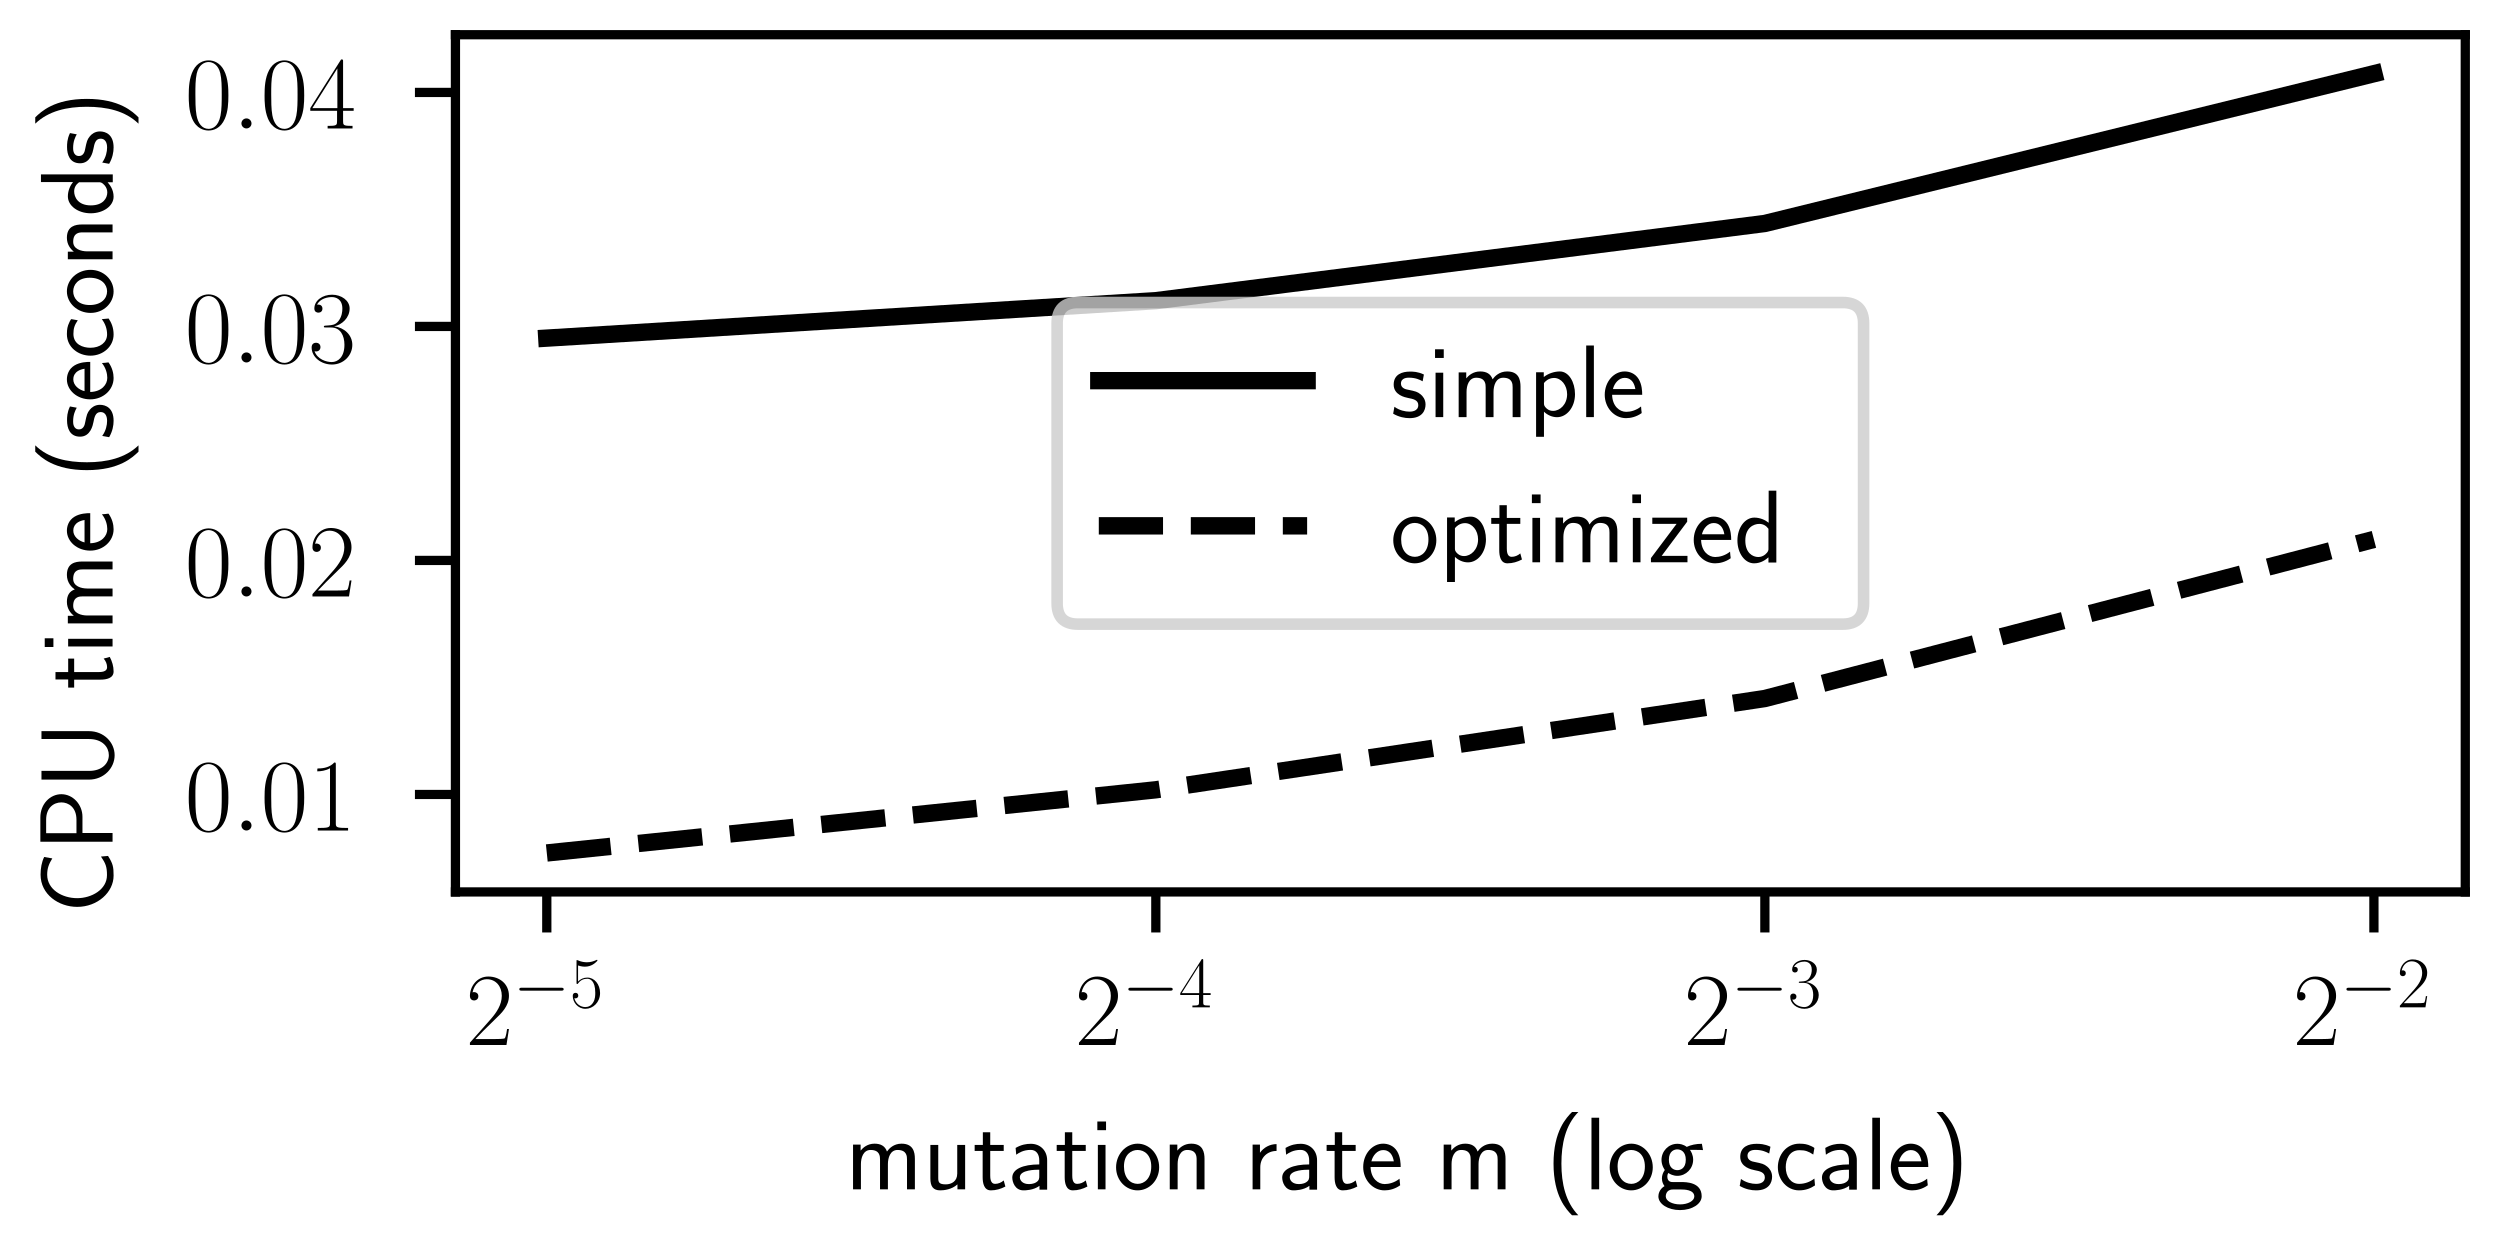
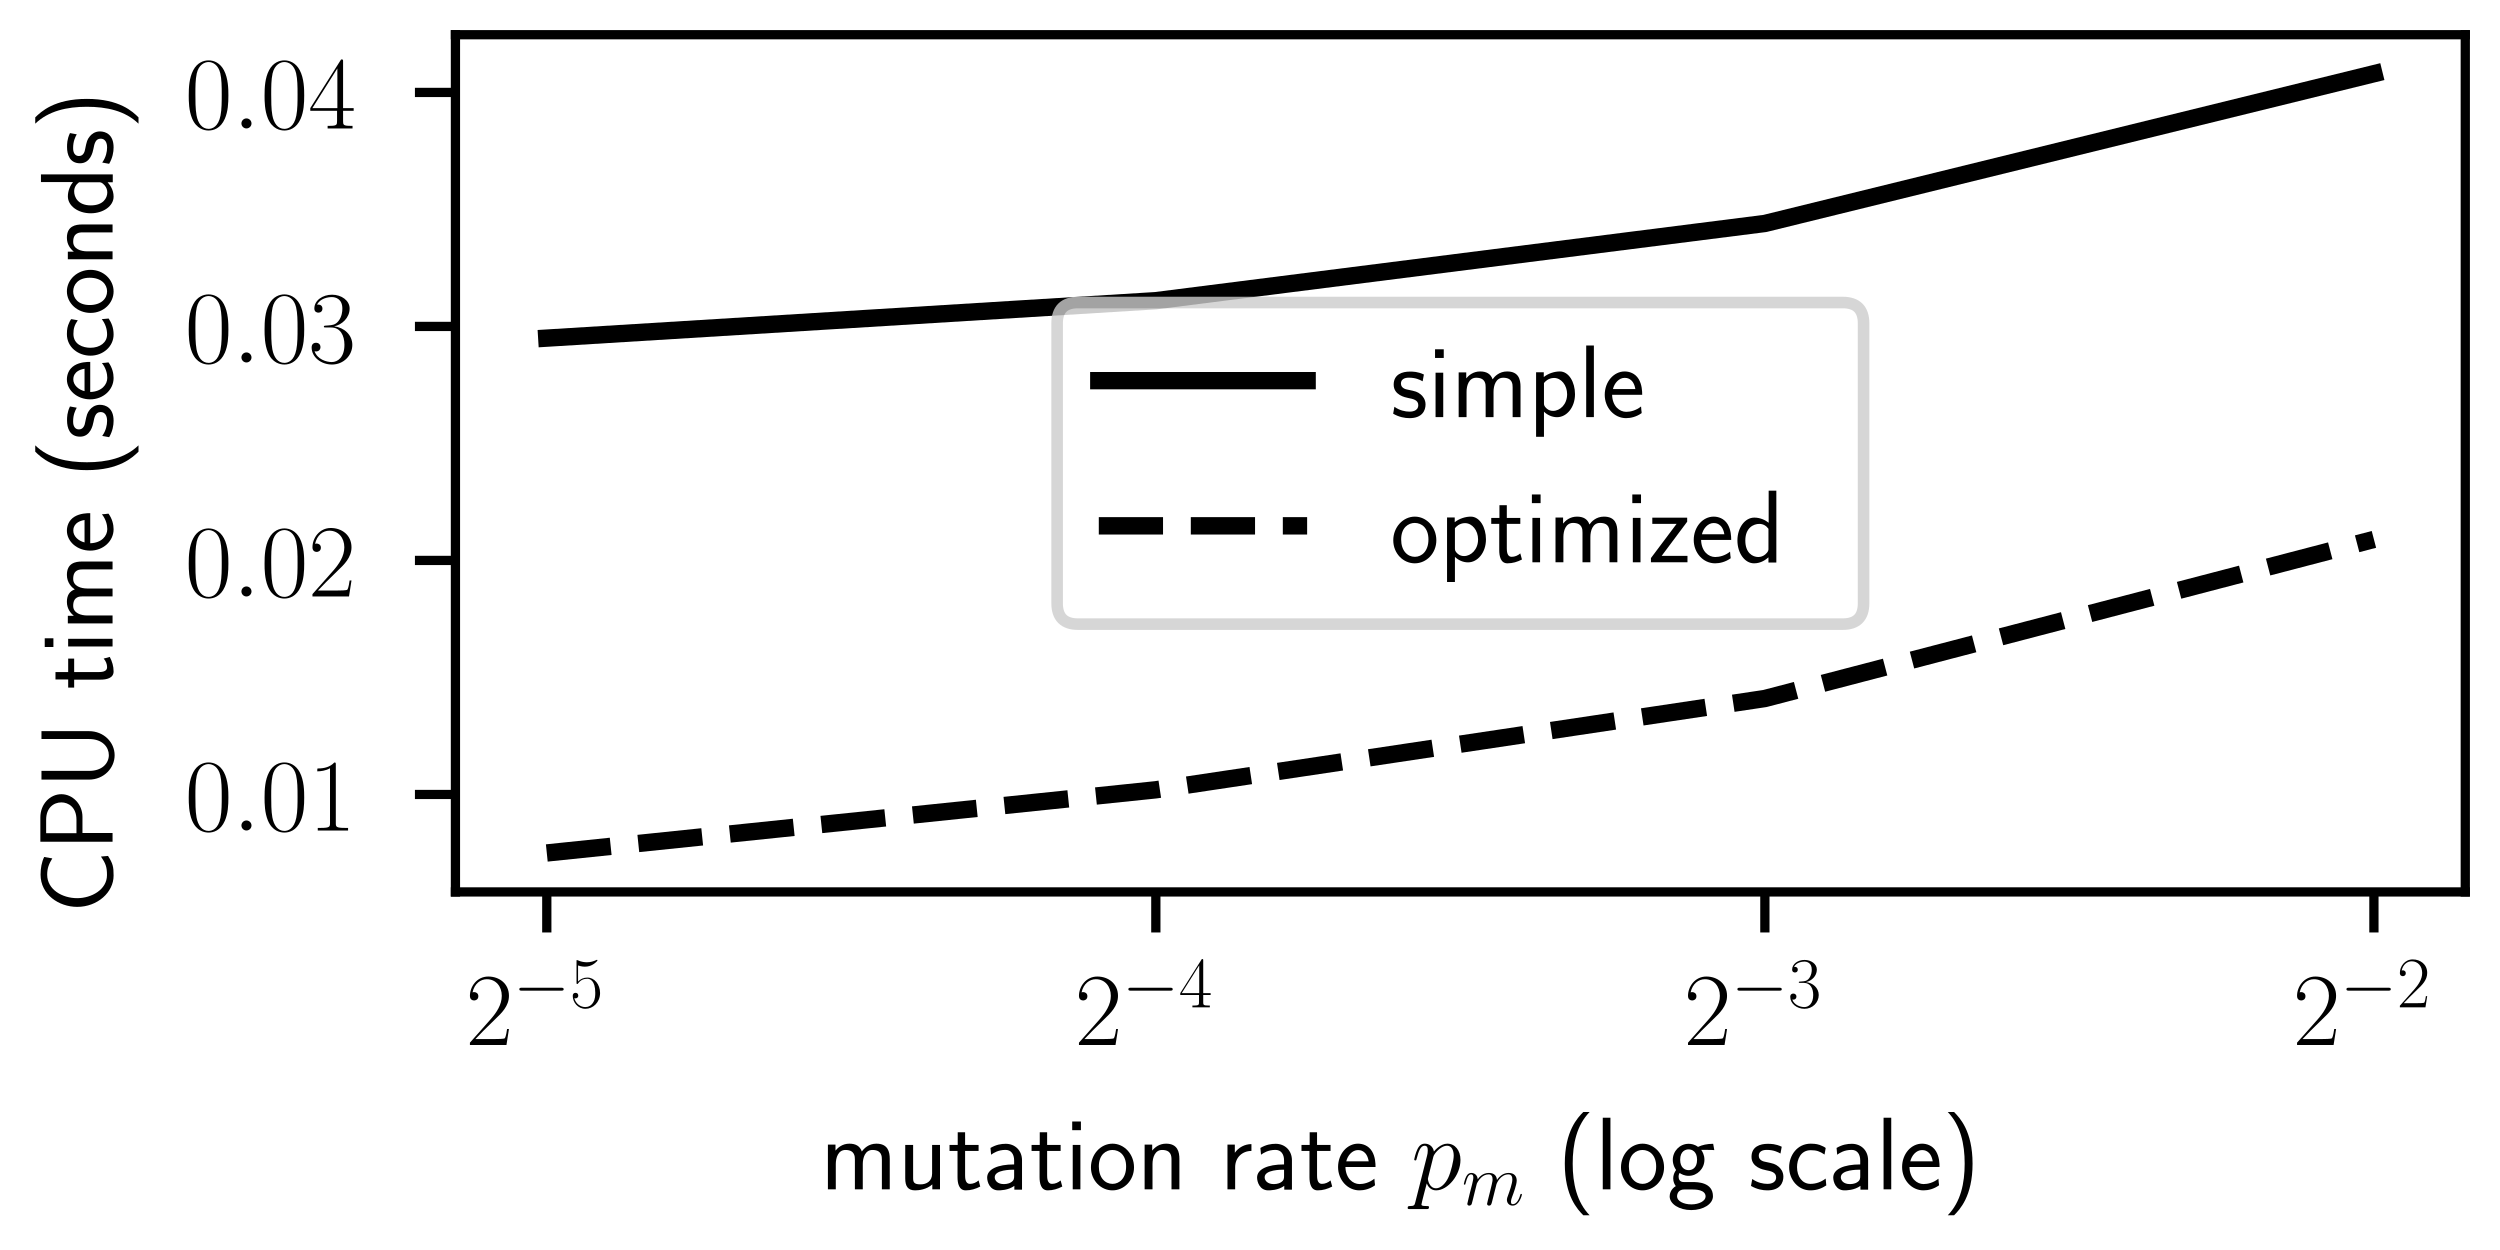
<svg xmlns="http://www.w3.org/2000/svg" xmlns:xlink="http://www.w3.org/1999/xlink" width="216pt" height="108pt" viewBox="0 0 216 108" version="1.1">
  <defs>
    <style type="text/css">*{stroke-linejoin: round; stroke-linecap: butt}</style>
  </defs>
  <g id="figure_1">
    <g id="patch_1">
      <path d="M 0 108  L 216 108  L 216 0  L 0 0  z " style="fill: #ffffff" />
    </g>
    <g id="axes_1">
      <g id="patch_2">
        <path d="M 39.35 77.063  L 213 77.063  L 213 3  L 39.35 3  z " style="fill: #ffffff" />
      </g>
      <g id="matplotlib.axis_1">
        <g id="xtick_1">
          <g id="line2d_1">
            <defs>
-               <path id="m07dba48e42" d="M 0 0  L 0 3.5  " style="stroke: #000000; stroke-width: 0.8" />
-             </defs>
-             <g>
-               <use xlink:href="#m07dba48e42" x="47.243" y="77.063" style="stroke: #000000; stroke-width: 0.8" />
+               <path id="me62901961c" d="M 0 0  L 0 3.5  " style="stroke: #000000; stroke-width: 0.8" />
+             </defs>
+             <g>
+               <use xlink:href="#me62901961c" x="47.243" y="77.063" style="stroke: #000000; stroke-width: 0.8" />
            </g>
          </g>
          <g id="text_1">
            <g transform="translate(40.23434 90.28992) scale(0.09 -0.09)">
              <defs>
                <path id="CMR17-32" d="M 2669 989  L 2554 989  C 2490 536 2438 459 2413 420  C 2381 369 1920 369 1830 369  L 602 369  C 832 619 1280 1072 1824 1597  C 2214 1967 2669 2402 2669 3035  C 2669 3790 2067 4224 1395 4224  C 691 4224 262 3604 262 3030  C 262 2780 448 2748 525 2748  C 589 2748 781 2787 781 3010  C 781 3207 614 3264 525 3264  C 486 3264 448 3258 422 3245  C 544 3790 915 4058 1306 4058  C 1862 4058 2227 3617 2227 3035  C 2227 2479 1901 2000 1536 1584  L 262 146  L 262 0  L 2515 0  L 2669 989  z " transform="scale(0.015625)" />
                <path id="CMSY10-0" d="M 4218 1472  C 4326 1472 4442 1472 4442 1600  C 4442 1728 4326 1728 4218 1728  L 755 1728  C 646 1728 531 1728 531 1600  C 531 1472 646 1472 755 1472  L 4218 1472  z " transform="scale(0.015625)" />
                <path id="CMR17-35" d="M 730 3692  C 794 3666 1056 3584 1325 3584  C 1920 3584 2246 3911 2432 4100  C 2432 4157 2432 4192 2394 4192  C 2387 4192 2374 4192 2323 4163  C 2099 4058 1837 3973 1517 3973  C 1325 3973 1037 3999 723 4139  C 653 4171 640 4171 634 4171  C 602 4171 595 4164 595 4037  L 595 2203  C 595 2089 595 2057 659 2057  C 691 2057 704 2070 736 2114  C 941 2401 1222 2522 1542 2522  C 1766 2522 2246 2382 2246 1289  C 2246 1085 2246 715 2054 421  C 1894 159 1645 25 1370 25  C 947 25 518 320 403 814  C 429 807 480 795 506 795  C 589 795 749 840 749 1038  C 749 1210 627 1280 506 1280  C 358 1280 262 1190 262 1011  C 262 454 704 -128 1382 -128  C 2042 -128 2669 440 2669 1264  C 2669 2030 2170 2624 1549 2624  C 1222 2624 947 2503 730 2274  L 730 3692  z " transform="scale(0.015625)" />
              </defs>
              <use xlink:href="#CMR17-32" transform="scale(0.996264)" />
              <use xlink:href="#CMSY10-0" transform="translate(45.69048 36.15364) scale(0.697382)" />
              <use xlink:href="#CMR17-35" transform="translate(99.93147 36.15364) scale(0.697382)" />
            </g>
          </g>
        </g>
        <g id="xtick_2">
          <g id="line2d_2">
            <g>
-               <use xlink:href="#m07dba48e42" x="99.864" y="77.063" style="stroke: #000000; stroke-width: 0.8" />
+               <use xlink:href="#me62901961c" x="99.864" y="77.063" style="stroke: #000000; stroke-width: 0.8" />
            </g>
          </g>
          <g id="text_2">
            <g transform="translate(92.85562 90.28992) scale(0.09 -0.09)">
              <defs>
                <path id="CMR17-34" d="M 2150 4122  C 2150 4256 2144 4256 2029 4256  L 128 1254  L 128 1088  L 1779 1088  L 1779 457  C 1779 224 1766 160 1318 160  L 1197 160  L 1197 0  C 1402 0 1747 0 1965 0  C 2182 0 2528 0 2733 0  L 2733 160  L 2611 160  C 2163 160 2150 224 2150 457  L 2150 1088  L 2803 1088  L 2803 1254  L 2150 1254  L 2150 4122  z M 1798 3703  L 1798 1254  L 256 1254  L 1798 3703  z " transform="scale(0.015625)" />
              </defs>
              <use xlink:href="#CMR17-32" transform="scale(0.996264)" />
              <use xlink:href="#CMSY10-0" transform="translate(45.69048 36.15364) scale(0.697382)" />
              <use xlink:href="#CMR17-34" transform="translate(99.93147 36.15364) scale(0.697382)" />
            </g>
          </g>
        </g>
        <g id="xtick_3">
          <g id="line2d_3">
            <g>
-               <use xlink:href="#m07dba48e42" x="152.485" y="77.063" style="stroke: #000000; stroke-width: 0.8" />
+               <use xlink:href="#me62901961c" x="152.485" y="77.063" style="stroke: #000000; stroke-width: 0.8" />
            </g>
          </g>
          <g id="text_3">
            <g transform="translate(145.4769 90.28992) scale(0.09 -0.09)">
              <defs>
                <path id="CMR17-33" d="M 1414 2157  C 1984 2157 2234 1662 2234 1090  C 2234 320 1824 25 1453 25  C 1114 25 563 194 390 693  C 422 680 454 680 486 680  C 640 680 755 782 755 948  C 755 1133 614 1216 486 1216  C 378 1216 211 1165 211 926  C 211 335 787 -128 1466 -128  C 2176 -128 2720 430 2720 1085  C 2720 1707 2208 2157 1600 2227  C 2086 2328 2554 2756 2554 3329  C 2554 3820 2048 4179 1472 4179  C 890 4179 378 3829 378 3329  C 378 3110 544 3072 627 3072  C 762 3072 877 3155 877 3321  C 877 3486 762 3569 627 3569  C 602 3569 570 3569 544 3557  C 730 3959 1235 4032 1459 4032  C 1683 4032 2106 3925 2106 3320  C 2106 3143 2080 2828 1862 2550  C 1670 2304 1453 2304 1242 2284  C 1210 2284 1062 2269 1037 2269  C 992 2263 966 2257 966 2208  C 966 2163 973 2157 1101 2157  L 1414 2157  z " transform="scale(0.015625)" />
              </defs>
              <use xlink:href="#CMR17-32" transform="scale(0.996264)" />
              <use xlink:href="#CMSY10-0" transform="translate(45.69048 36.15364) scale(0.697382)" />
              <use xlink:href="#CMR17-33" transform="translate(99.93147 36.15364) scale(0.697382)" />
            </g>
          </g>
        </g>
        <g id="xtick_4">
          <g id="line2d_4">
            <g>
-               <use xlink:href="#m07dba48e42" x="205.107" y="77.063" style="stroke: #000000; stroke-width: 0.8" />
+               <use xlink:href="#me62901961c" x="205.107" y="77.063" style="stroke: #000000; stroke-width: 0.8" />
            </g>
          </g>
          <g id="text_4">
            <g transform="translate(198.0982 90.28992) scale(0.09 -0.09)">
              <use xlink:href="#CMR17-32" transform="scale(0.996264)" />
              <use xlink:href="#CMSY10-0" transform="translate(45.69048 36.15364) scale(0.697382)" />
              <use xlink:href="#CMR17-32" transform="translate(99.93147 36.15364) scale(0.697382)" />
            </g>
          </g>
        </g>
        <g id="text_5">
-           <g transform="translate(73.0389 102.7582) scale(0.09 -0.09)">
+           <g transform="translate(70.86769 102.7582) scale(0.09 -0.09)">
            <defs>
              <path id="CMSS17-6d" d="M 4288 1877  C 4288 2308 4179 2816 3462 2816  C 2982 2816 2694 2516 2566 2331  C 2451 2670 2182 2816 1798 2816  C 1363 2816 1088 2568 941 2389  L 941 2758  L 474 2758  L 474 0  L 960 0  L 960 1559  C 960 1939 1101 2428 1555 2428  C 2138 2428 2138 2016 2138 1829  L 2138 0  L 2624 0  L 2624 1559  C 2624 1939 2765 2428 3219 2428  C 3802 2428 3802 2016 3802 1829  L 3802 0  L 4288 0  L 4288 1877  z " transform="scale(0.015625)" />
              <path id="CMSS17-75" d="M 2618 2739  L 2131 2739  L 2131 972  C 2131 498 1786 306 1421 306  C 998 306 960 447 960 709  L 960 2739  L 474 2739  L 474 678  C 474 179 646 -64 1088 -64  C 1306 -64 1798 -13 2144 306  L 2144 0  L 2618 0  L 2618 2739  z " transform="scale(0.015625)" />
              <path id="CMSS17-74" d="M 1069 2368  L 1901 2368  L 1901 2737  L 1069 2737  L 1069 3520  L 614 3520  L 614 2737  L 109 2737  L 109 2368  L 602 2368  L 602 749  C 602 384 685 -64 1107 -64  C 1427 -64 1722 25 2003 172  L 1901 548  C 1747 414 1562 337 1363 337  C 1082 337 1069 696 1069 856  L 1069 2368  z " transform="scale(0.015625)" />
              <path id="CMSS17-61" d="M 2406 1791  C 2406 2392 1978 2808 1402 2808  C 1120 2808 813 2757 461 2553  L 499 2135  C 659 2248 934 2432 1395 2432  C 1722 2432 1920 2180 1920 1782  L 1920 1536  C 896 1536 256 1238 256 726  C 256 461 416 -64 947 -64  C 1043 -64 1562 -64 1933 217  L 1933 -19  L 2406 -19  L 2406 1791  z M 1920 816  C 1920 701 1920 548 1728 434  C 1562 325 1350 325 1261 325  C 941 325 723 511 723 744  C 723 1211 1722 1211 1920 1211  L 1920 816  z " transform="scale(0.015625)" />
              <path id="CMSS17-69" d="M 979 4183  L 442 4183  L 442 3648  L 979 3648  L 979 4183  z M 947 2739  L 474 2739  L 474 0  L 947 0  L 947 2739  z " transform="scale(0.015625)" />
              <path id="CMSS17-6f" d="M 2829 1356  C 2829 2176 2221 2816 1504 2816  C 768 2816 173 2157 173 1356  C 173 544 787 -64 1498 -64  C 2227 -64 2829 563 2829 1356  z M 1504 337  C 1050 337 659 709 659 1408  C 659 2151 1114 2427 1498 2427  C 1914 2427 2342 2126 2342 1408  C 2342 683 1926 337 1504 337  z " transform="scale(0.015625)" />
              <path id="CMSS17-6e" d="M 2618 1877  C 2618 2283 2522 2816 1798 2816  C 1389 2816 1120 2606 941 2389  L 941 2758  L 474 2758  L 474 0  L 960 0  L 960 1559  C 960 1964 1114 2428 1549 2428  C 2112 2428 2131 2048 2131 1829  L 2131 0  L 2618 0  L 2618 1877  z " transform="scale(0.015625)" />
              <path id="CMSS17-72" d="M 954 1363  C 954 1965 1395 2368 1958 2368  L 1958 2789  C 1549 2789 1165 2585 934 2253  L 934 2758  L 480 2758  L 480 0  L 954 0  L 954 1363  z " transform="scale(0.015625)" />
              <path id="CMSS17-65" d="M 2502 1377  C 2502 1590 2490 2003 2285 2345  C 2061 2713 1696 2816 1421 2816  C 755 2816 192 2188 192 1375  C 192 582 774 -64 1510 -64  C 1798 -64 2150 19 2470 248  C 2470 274 2458 414 2451 420  C 2451 433 2432 630 2432 656  C 2125 407 1773 325 1517 325  C 1107 325 666 667 646 1377  L 2502 1377  z M 698 1728  C 781 2084 1062 2421 1421 2421  C 1517 2421 1965 2421 2080 1728  L 698 1728  z " transform="scale(0.015625)" />
+               <path id="CMMI12-70" d="M 275 -789  C 230 -980 205 -1031 -58 -1031  C -134 -1031 -198 -1031 -198 -1152  C -198 -1165 -192 -1216 -122 -1216  C -38 -1216 51 -1216 134 -1216  L 410 -1216  C 544 -1216 870 -1216 1005 -1216  C 1043 -1216 1120 -1216 1120 -1101  C 1120 -1031 1075 -1031 966 -1031  C 672 -1031 653 -987 653 -937  C 653 -861 941 219 979 364  C 1050 185 1222 -64 1555 -64  C 2278 -64 3059 875 3059 1814  C 3059 2401 2726 2816 2246 2816  C 1837 2816 1491 2420 1421 2331  C 1370 2650 1120 2816 864 2816  C 678 2816 531 2727 410 2484  C 294 2254 205 1865 205 1839  C 205 1814 230 1782 275 1782  C 326 1782 333 1788 371 1935  C 467 2312 589 2689 845 2689  C 992 2689 1043 2587 1043 2397  C 1043 2245 1024 2181 998 2067  L 275 -789  z M 1382 1993  C 1427 2171 1606 2357 1709 2446  C 1779 2510 1990 2689 2234 2689  C 2515 2689 2643 2408 2643 2076  C 2643 1769 2464 1047 2304 715  C 2144 370 1850 64 1555 64  C 1120 64 1050 613 1050 639  C 1050 658 1062 709 1069 741  L 1382 1993  z " transform="scale(0.015625)" />
+               <path id="CMMI12-6d" d="M 1318 1871  C 1331 1910 1491 2229 1728 2433  C 1894 2586 2112 2689 2362 2689  C 2618 2689 2707 2497 2707 2242  C 2707 2203 2707 2076 2630 1775  L 2470 1118  C 2419 926 2298 453 2285 383  C 2259 287 2221 121 2221 96  C 2221 6 2291 -64 2387 -64  C 2579 -64 2611 83 2669 313  L 3053 1839  C 3066 1890 3398 2689 4102 2689  C 4358 2689 4448 2497 4448 2242  C 4448 1884 4198 1188 4058 805  C 4000 651 3968 568 3968 453  C 3968 166 4166 -64 4474 -64  C 5069 -64 5293 875 5293 913  C 5293 945 5267 971 5229 971  C 5171 971 5165 952 5133 843  C 4986 332 4749 64 4493 64  C 4429 64 4326 64 4326 269  C 4326 436 4403 640 4429 710  C 4544 1018 4832 1773 4832 2145  C 4832 2528 4608 2816 4122 2816  C 3693 2816 3347 2574 3091 2197  C 3072 2542 2861 2816 2381 2816  C 1811 2816 1510 2415 1395 2255  C 1376 2618 1114 2816 832 2816  C 646 2816 499 2727 378 2484  C 262 2254 173 1865 173 1839  C 173 1814 198 1782 243 1782  C 294 1782 301 1788 339 1935  C 435 2312 557 2689 813 2689  C 960 2689 1011 2586 1011 2395  C 1011 2254 947 2005 902 1807  L 723 1118  C 698 996 627 709 595 594  C 550 428 480 128 480 96  C 480 6 550 -64 646 -64  C 723 -64 813 -26 864 70  C 877 102 934 326 966 453  L 1107 1028  L 1318 1871  z " transform="scale(0.015625)" />
              <path id="CMSS17-28" d="M 1613 4768  C 1267 4417 474 3601 474 1588  C 474 -433 1267 -1243 1613 -1600  L 2003 -1600  C 1216 -784 960 357 960 1581  C 960 2798 1203 3946 2003 4768  L 1613 4768  z " transform="scale(0.015625)" />
              <path id="CMSS17-6c" d="M 947 4416  L 474 4416  L 474 0  L 947 0  L 947 4416  z " transform="scale(0.015625)" />
              <path id="CMSS17-67" d="M 2848 2808  C 2483 2808 2170 2738 1914 2617  C 1702 2777 1485 2808 1338 2808  C 781 2808 358 2349 358 1814  C 358 1468 550 1207 563 1195  C 448 1035 384 863 384 672  C 384 448 474 289 544 200  C 211 -3 166 -314 166 -435  C 166 -898 749 -1280 1498 -1280  C 2253 -1280 2835 -898 2835 -428  C 2835 448 1856 448 1587 448  L 1069 448  C 973 448 717 448 717 791  C 717 921 774 1004 781 1010  C 877 940 1075 832 1338 832  C 1869 832 2310 1278 2310 1827  C 2310 2132 2170 2355 2112 2432  L 2131 2432  C 2150 2432 2419 2432 2515 2432  C 2720 2432 2739 2429 2918 2419  L 2848 2808  z M 1338 1182  C 1120 1182 813 1315 813 1823  C 813 2375 1165 2464 1331 2464  C 1549 2464 1856 2331 1856 1823  C 1856 1271 1504 1182 1338 1182  z M 1581 -10  C 1734 -10 2381 -10 2381 -442  C 2381 -714 1984 -929 1504 -929  C 1018 -929 621 -720 621 -435  C 621 -403 621 -10 1062 -10  L 1581 -10  z " transform="scale(0.015625)" />
              <path id="CMSS17-73" d="M 2061 2627  C 1683 2807 1389 2807 1197 2807  C 742 2807 198 2648 198 2003  C 198 1359 902 1218 1094 1179  C 1389 1122 1715 1058 1715 740  C 1715 337 1254 337 1171 337  C 915 337 563 407 243 638  L 166 210  C 531 0 883 -64 1178 -64  C 1965 -64 2163 416 2163 781  C 2163 1094 1984 1305 1862 1401  C 1651 1568 1574 1587 1050 1696  C 960 1709 646 1779 646 2066  C 646 2432 1050 2432 1139 2432  C 1555 2432 1811 2303 1984 2208  L 2061 2627  z " transform="scale(0.015625)" />
              <path id="CMSS17-63" d="M 2464 2541  C 2464 2585 2170 2714 2093 2739  C 1882 2816 1613 2816 1542 2816  C 710 2816 211 2093 211 1363  C 211 595 768 -64 1517 -64  C 1946 -64 2253 76 2502 242  L 2464 664  C 2189 453 1869 337 1523 337  C 1024 337 698 774 698 1369  C 698 1831 909 2414 1549 2414  C 1901 2414 2099 2343 2394 2145  L 2464 2541  z " transform="scale(0.015625)" />
              <path id="CMSS17-29" d="M 723 -1600  C 1069 -1249 1862 -433 1862 1581  C 1862 3601 1069 4411 723 4768  L 333 4768  C 1120 3952 1376 2811 1376 1588  C 1376 370 1133 -778 333 -1600  L 723 -1600  z " transform="scale(0.015625)" />
            </defs>
            <use xlink:href="#CMSS17-6d" transform="scale(0.996264)" />
            <use xlink:href="#CMSS17-75" transform="translate(74.22925 0) scale(0.996264)" />
            <use xlink:href="#CMSS17-74" transform="translate(122.4342 0) scale(0.996264)" />
            <use xlink:href="#CMSS17-61" transform="translate(156.2658 0) scale(0.996264)" />
            <use xlink:href="#CMSS17-74" transform="translate(201.1877 0) scale(0.996264)" />
            <use xlink:href="#CMSS17-69" transform="translate(235.0193 0) scale(0.996264)" />
            <use xlink:href="#CMSS17-6f" transform="translate(257.2 0) scale(0.996264)" />
            <use xlink:href="#CMSS17-6e" transform="translate(304.0436 0) scale(0.996264)" />
            <use xlink:href="#CMSS17-72" transform="translate(383.4777 0) scale(0.996264)" />
            <use xlink:href="#CMSS17-61" transform="translate(415.3874 0) scale(0.996264)" />
            <use xlink:href="#CMSS17-74" transform="translate(460.3093 0) scale(0.996264)" />
            <use xlink:href="#CMSS17-65" transform="translate(494.1409 0) scale(0.996264)" />
-             <use xlink:href="#CMSS17-6d" transform="translate(567.0088 0) scale(0.996264)" />
-             <use xlink:href="#CMSS17-28" transform="translate(672.4672 0) scale(0.996264)" />
-             <use xlink:href="#CMSS17-6c" transform="translate(708.9011 0) scale(0.996264)" />
-             <use xlink:href="#CMSS17-6f" transform="translate(731.0819 0) scale(0.996264)" />
-             <use xlink:href="#CMSS17-67" transform="translate(777.9255 0) scale(0.996264)" />
-             <use xlink:href="#CMSS17-73" transform="translate(855.9982 0) scale(0.996264)" />
-             <use xlink:href="#CMSS17-63" transform="translate(891.9118 0) scale(0.996264)" />
-             <use xlink:href="#CMSS17-61" transform="translate(933.5506 0) scale(0.996264)" />
-             <use xlink:href="#CMSS17-6c" transform="translate(978.4725 0) scale(0.996264)" />
-             <use xlink:href="#CMSS17-65" transform="translate(1000.653 0) scale(0.996264)" />
-             <use xlink:href="#CMSS17-29" transform="translate(1042.292 0) scale(0.996264)" />
+             <use xlink:href="#CMMI12-70" transform="translate(567.0088 0) scale(0.996264)" />
+             <use xlink:href="#CMMI12-6d" transform="translate(615.9684 -14.94392) scale(0.697382)" />
+             <use xlink:href="#CMSS17-28" transform="translate(707.4244 0) scale(0.996264)" />
+             <use xlink:href="#CMSS17-6c" transform="translate(743.8583 0) scale(0.996264)" />
+             <use xlink:href="#CMSS17-6f" transform="translate(766.039 0) scale(0.996264)" />
+             <use xlink:href="#CMSS17-67" transform="translate(812.8827 0) scale(0.996264)" />
+             <use xlink:href="#CMSS17-73" transform="translate(890.9554 0) scale(0.996264)" />
+             <use xlink:href="#CMSS17-63" transform="translate(926.8689 0) scale(0.996264)" />
+             <use xlink:href="#CMSS17-61" transform="translate(968.5078 0) scale(0.996264)" />
+             <use xlink:href="#CMSS17-6c" transform="translate(1013.43 0) scale(0.996264)" />
+             <use xlink:href="#CMSS17-65" transform="translate(1035.61 0) scale(0.996264)" />
+             <use xlink:href="#CMSS17-29" transform="translate(1077.249 0) scale(0.996264)" />
          </g>
        </g>
      </g>
      <g id="matplotlib.axis_2">
        <g id="ytick_1">
          <g id="line2d_5">
            <defs>
-               <path id="m879f249be2" d="M 0 0  L -3.5 0  " style="stroke: #000000; stroke-width: 0.8" />
-             </defs>
-             <g>
-               <use xlink:href="#m879f249be2" x="39.35" y="68.642" style="stroke: #000000; stroke-width: 0.8" />
+               <path id="m0a17b70957" d="M 0 0  L -3.5 0  " style="stroke: #000000; stroke-width: 0.8" />
+             </defs>
+             <g>
+               <use xlink:href="#m0a17b70957" x="39.35" y="68.642" style="stroke: #000000; stroke-width: 0.8" />
            </g>
          </g>
          <g id="text_6">
            <g transform="translate(15.96662 71.75529) scale(0.09 -0.09)">
              <defs>
                <path id="CMR17-30" d="M 2688 2025  C 2688 2416 2682 3080 2413 3591  C 2176 4039 1798 4198 1466 4198  C 1158 4198 768 4058 525 3597  C 269 3118 243 2524 243 2025  C 243 1661 250 1106 448 619  C 723 -39 1216 -128 1466 -128  C 1760 -128 2208 -7 2470 600  C 2662 1042 2688 1559 2688 2025  z M 1466 -26  C 1056 -26 813 325 723 812  C 653 1188 653 1738 653 2096  C 653 2588 653 2997 736 3387  C 858 3929 1216 4096 1466 4096  C 1728 4096 2067 3923 2189 3400  C 2272 3036 2278 2607 2278 2096  C 2278 1680 2278 1169 2202 792  C 2067 95 1690 -26 1466 -26  z " transform="scale(0.015625)" />
                <path id="CMMI12-3a" d="M 1178 307  C 1178 492 1024 619 870 619  C 685 619 557 466 557 313  C 557 128 710 0 864 0  C 1050 0 1178 153 1178 307  z " transform="scale(0.015625)" />
                <path id="CMR17-31" d="M 1702 4058  C 1702 4192 1696 4192 1606 4192  C 1357 3916 979 3827 621 3827  C 602 3827 570 3827 563 3808  C 557 3795 557 3782 557 3648  C 755 3648 1088 3686 1344 3839  L 1344 461  C 1344 236 1331 160 781 160  L 589 160  L 589 0  C 896 0 1216 0 1523 0  C 1830 0 2150 0 2458 0  L 2458 160  L 2266 160  C 1715 160 1702 230 1702 458  L 1702 4058  z " transform="scale(0.015625)" />
              </defs>
              <use xlink:href="#CMR17-30" transform="scale(0.996264)" />
              <use xlink:href="#CMMI12-3a" transform="translate(45.69048 0) scale(0.996264)" />
              <use xlink:href="#CMR17-30" transform="translate(72.78765 0) scale(0.996264)" />
              <use xlink:href="#CMR17-31" transform="translate(118.4781 0) scale(0.996264)" />
            </g>
          </g>
        </g>
        <g id="ytick_2">
          <g id="line2d_6">
            <g>
-               <use xlink:href="#m879f249be2" x="39.35" y="48.423" style="stroke: #000000; stroke-width: 0.8" />
+               <use xlink:href="#m0a17b70957" x="39.35" y="48.423" style="stroke: #000000; stroke-width: 0.8" />
            </g>
          </g>
          <g id="text_7">
            <g transform="translate(15.96662 51.53606) scale(0.09 -0.09)">
              <use xlink:href="#CMR17-30" transform="scale(0.996264)" />
              <use xlink:href="#CMMI12-3a" transform="translate(45.69048 0) scale(0.996264)" />
              <use xlink:href="#CMR17-30" transform="translate(72.78765 0) scale(0.996264)" />
              <use xlink:href="#CMR17-32" transform="translate(118.4781 0) scale(0.996264)" />
            </g>
          </g>
        </g>
        <g id="ytick_3">
          <g id="line2d_7">
            <g>
-               <use xlink:href="#m879f249be2" x="39.35" y="28.204" style="stroke: #000000; stroke-width: 0.8" />
+               <use xlink:href="#m0a17b70957" x="39.35" y="28.204" style="stroke: #000000; stroke-width: 0.8" />
            </g>
          </g>
          <g id="text_8">
            <g transform="translate(15.96662 31.31683) scale(0.09 -0.09)">
              <use xlink:href="#CMR17-30" transform="scale(0.996264)" />
              <use xlink:href="#CMMI12-3a" transform="translate(45.69048 0) scale(0.996264)" />
              <use xlink:href="#CMR17-30" transform="translate(72.78765 0) scale(0.996264)" />
              <use xlink:href="#CMR17-33" transform="translate(118.4781 0) scale(0.996264)" />
            </g>
          </g>
        </g>
        <g id="ytick_4">
          <g id="line2d_8">
            <g>
-               <use xlink:href="#m879f249be2" x="39.35" y="7.984" style="stroke: #000000; stroke-width: 0.8" />
+               <use xlink:href="#m0a17b70957" x="39.35" y="7.984" style="stroke: #000000; stroke-width: 0.8" />
            </g>
          </g>
          <g id="text_9">
            <g transform="translate(15.96662 11.0976) scale(0.09 -0.09)">
              <use xlink:href="#CMR17-30" transform="scale(0.996264)" />
              <use xlink:href="#CMMI12-3a" transform="translate(45.69048 0) scale(0.996264)" />
              <use xlink:href="#CMR17-30" transform="translate(72.78765 0) scale(0.996264)" />
              <use xlink:href="#CMR17-34" transform="translate(118.4781 0) scale(0.996264)" />
            </g>
          </g>
        </g>
        <g id="text_10">
          <g transform="translate(9.725022 78.91066) rotate(-90) scale(0.09 -0.09)">
            <defs>
              <path id="CMSS17-43" d="M 3501 714  C 3072 427 2874 344 2355 344  C 1459 344 934 1303 934 2179  C 934 3112 1472 4032 2381 4032  C 2790 4032 3059 3918 3386 3715  L 3475 4217  C 3168 4370 2778 4440 2387 4440  C 1158 4440 397 3316 397 2179  C 397 927 1299 -64 2323 -64  C 2874 -64 3066 -19 3539 280  L 3501 714  z " transform="scale(0.015625)" />
              <path id="CMSS17-50" d="M 2106 1856  C 2874 1856 3501 2453 3501 3158  C 3501 3850 2899 4453 2067 4453  L 570 4453  L 570 0  L 1107 0  L 1107 1856  L 2106 1856  z M 1926 4096  C 2669 4096 2995 3627 2995 3157  C 2995 2720 2694 2226 1926 2226  L 1094 2226  L 1094 4096  L 1926 4096  z " transform="scale(0.015625)" />
              <path id="CMSS17-55" d="M 3552 4384  L 3066 4384  L 3066 1449  C 3066 604 2547 229 2074 229  C 1587 229 1101 623 1101 1443  L 1101 4384  L 563 4384  L 563 1454  C 563 539 1274 -128 2067 -128  C 2861 -128 3552 539 3552 1454  L 3552 4384  z " transform="scale(0.015625)" />
              <path id="CMSS17-64" d="M 2611 4416  L 2138 4416  L 2138 2438  C 1939 2603 1613 2756 1254 2756  C 672 2756 211 2131 211 1347  C 211 562 666 -64 1235 -64  C 1677 -64 1971 172 2125 306  L 2125 -13  L 2611 -13  L 2611 4416  z M 2125 836  C 2125 747 2125 653 1926 482  C 1798 375 1645 325 1498 325  C 1152 325 698 576 698 1340  C 698 2134 1210 2368 1562 2368  C 1798 2368 1990 2254 2125 2065  L 2125 836  z " transform="scale(0.015625)" />
            </defs>
            <use xlink:href="#CMSS17-43" transform="scale(0.996264)" />
            <use xlink:href="#CMSS17-50" transform="translate(59.85577 0) scale(0.996264)" />
            <use xlink:href="#CMSS17-55" transform="translate(119.5914 0) scale(0.996264)" />
            <use xlink:href="#CMSS17-74" transform="translate(214.9602 0) scale(0.996264)" />
            <use xlink:href="#CMSS17-69" transform="translate(248.7918 0) scale(0.996264)" />
            <use xlink:href="#CMSS17-6d" transform="translate(270.9725 0) scale(0.996264)" />
            <use xlink:href="#CMSS17-65" transform="translate(345.2018 0) scale(0.996264)" />
            <use xlink:href="#CMSS17-28" transform="translate(418.0697 0) scale(0.996264)" />
            <use xlink:href="#CMSS17-73" transform="translate(454.5036 0) scale(0.996264)" />
            <use xlink:href="#CMSS17-65" transform="translate(490.4171 0) scale(0.996264)" />
            <use xlink:href="#CMSS17-63" transform="translate(532.056 0) scale(0.996264)" />
            <use xlink:href="#CMSS17-6f" transform="translate(573.6948 0) scale(0.996264)" />
            <use xlink:href="#CMSS17-6e" transform="translate(620.5384 0) scale(0.996264)" />
            <use xlink:href="#CMSS17-64" transform="translate(668.7434 0) scale(0.996264)" />
            <use xlink:href="#CMSS17-73" transform="translate(716.9483 0) scale(0.996264)" />
            <use xlink:href="#CMSS17-29" transform="translate(752.8618 0) scale(0.996264)" />
          </g>
        </g>
      </g>
      <g id="line2d_9">
-         <path d="M 47.243 29.214  L 99.864 25.979  L 152.485 19.307  L 205.107 6.367  " clip-path="url(#p1a498e1a89)" style="fill: none; stroke: #000000; stroke-width: 1.5; stroke-linecap: square" />
+         <path d="M 47.243 29.214  L 99.864 25.979  L 152.485 19.307  L 205.107 6.367  " clip-path="url(#p6e07cf9a66)" style="fill: none; stroke: #000000; stroke-width: 1.5; stroke-linecap: square" />
      </g>
      <g id="line2d_10">
-         <path d="M 47.243 73.697  L 99.864 68.238  L 152.485 60.352  L 205.107 46.603  " clip-path="url(#p1a498e1a89)" style="fill: none; stroke-dasharray: 5.55,2.4; stroke-dashoffset: 0; stroke: #000000; stroke-width: 1.5" />
+         <path d="M 47.243 73.697  L 99.864 68.238  L 152.485 60.352  L 205.107 46.603  " clip-path="url(#p6e07cf9a66)" style="fill: none; stroke-dasharray: 5.55,2.4; stroke-dashoffset: 0; stroke: #000000; stroke-width: 1.5" />
      </g>
      <g id="patch_3">
        <path d="M 39.35 77.063  L 39.35 3  " style="fill: none; stroke: #000000; stroke-width: 0.8; stroke-linejoin: miter; stroke-linecap: square" />
      </g>
      <g id="patch_4">
        <path d="M 213 77.063  L 213 3  " style="fill: none; stroke: #000000; stroke-width: 0.8; stroke-linejoin: miter; stroke-linecap: square" />
      </g>
      <g id="patch_5">
        <path d="M 39.35 77.063  L 213 77.063  " style="fill: none; stroke: #000000; stroke-width: 0.8; stroke-linejoin: miter; stroke-linecap: square" />
      </g>
      <g id="patch_6">
        <path d="M 39.35 3  L 213 3  " style="fill: none; stroke: #000000; stroke-width: 0.8; stroke-linejoin: miter; stroke-linecap: square" />
      </g>
      <g id="legend_1">
        <g id="patch_7">
          <path d="M 93.136 53.925  L 159.213 53.925  Q 161.013 53.925 161.013 52.125  L 161.013 27.938  Q 161.013 26.138 159.213 26.138  L 93.136 26.138  Q 91.336 26.138 91.336 27.938  L 91.336 52.125  Q 91.336 53.925 93.136 53.925  z " style="fill: #ffffff; opacity: 0.8; stroke: #cccccc; stroke-linejoin: miter" />
        </g>
        <g id="line2d_11">
          <path d="M 94.936 32.888  L 103.936 32.888  L 112.936 32.888  " style="fill: none; stroke: #000000; stroke-width: 1.5; stroke-linecap: square" />
        </g>
        <g id="text_11">
          <g transform="translate(120.1364 36.03829) scale(0.09 -0.09)">
            <defs>
              <path id="CMSS17-70" d="M 966 333  C 1178 129 1466 -5 1773 -5  C 2368 -5 2880 603 2880 1412  C 2880 2159 2496 2816 1946 2816  C 1626 2816 1242 2702 954 2472  L 954 2765  L 480 2765  L 480 -1216  L 966 -1216  L 966 333  z M 966 2100  C 1018 2176 1235 2415 1587 2415  C 2035 2415 2394 1960 2394 1412  C 2394 787 1958 384 1530 384  C 1402 384 1267 415 1139 523  C 966 674 966 768 966 857  L 966 2100  z " transform="scale(0.015625)" />
            </defs>
            <use xlink:href="#CMSS17-73" transform="scale(0.996264)" />
            <use xlink:href="#CMSS17-69" transform="translate(35.91354 0) scale(0.996264)" />
            <use xlink:href="#CMSS17-6d" transform="translate(58.09427 0) scale(0.996264)" />
            <use xlink:href="#CMSS17-70" transform="translate(132.3235 0) scale(0.996264)" />
            <use xlink:href="#CMSS17-6c" transform="translate(180.5285 0) scale(0.996264)" />
            <use xlink:href="#CMSS17-65" transform="translate(202.7092 0) scale(0.996264)" />
          </g>
        </g>
        <g id="line2d_12">
          <path d="M 94.936 45.432  L 103.936 45.432  L 112.936 45.432  " style="fill: none; stroke-dasharray: 5.55,2.4; stroke-dashoffset: 0; stroke: #000000; stroke-width: 1.5" />
        </g>
        <g id="text_12">
          <g transform="translate(120.1364 48.58176) scale(0.09 -0.09)">
            <defs>
              <path id="CMSS17-7a" d="M 2400 2502  L 2400 2750  L 250 2750  L 250 2368  L 1069 2368  C 1146 2368 1222 2368 1299 2368  L 1747 2368  L 166 261  L 166 0  L 2419 0  L 2419 395  L 1549 395  C 1472 395 1395 395 1318 395  L 826 395  L 2400 2502  z " transform="scale(0.015625)" />
            </defs>
            <use xlink:href="#CMSS17-6f" transform="scale(0.996264)" />
            <use xlink:href="#CMSS17-70" transform="translate(46.84362 0) scale(0.996264)" />
            <use xlink:href="#CMSS17-74" transform="translate(95.04857 0) scale(0.996264)" />
            <use xlink:href="#CMSS17-69" transform="translate(128.8801 0) scale(0.996264)" />
            <use xlink:href="#CMSS17-6d" transform="translate(151.0609 0) scale(0.996264)" />
            <use xlink:href="#CMSS17-69" transform="translate(225.2901 0) scale(0.996264)" />
            <use xlink:href="#CMSS17-7a" transform="translate(247.4708 0) scale(0.996264)" />
            <use xlink:href="#CMSS17-65" transform="translate(288.1487 0) scale(0.996264)" />
            <use xlink:href="#CMSS17-64" transform="translate(329.7875 0) scale(0.996264)" />
          </g>
        </g>
      </g>
    </g>
  </g>
  <defs>
-     <clipPath id="p1a498e1a89">
+     <clipPath id="p6e07cf9a66">
      <rect x="39.35" y="3" width="173.65" height="74.063" />
    </clipPath>
  </defs>
</svg>
